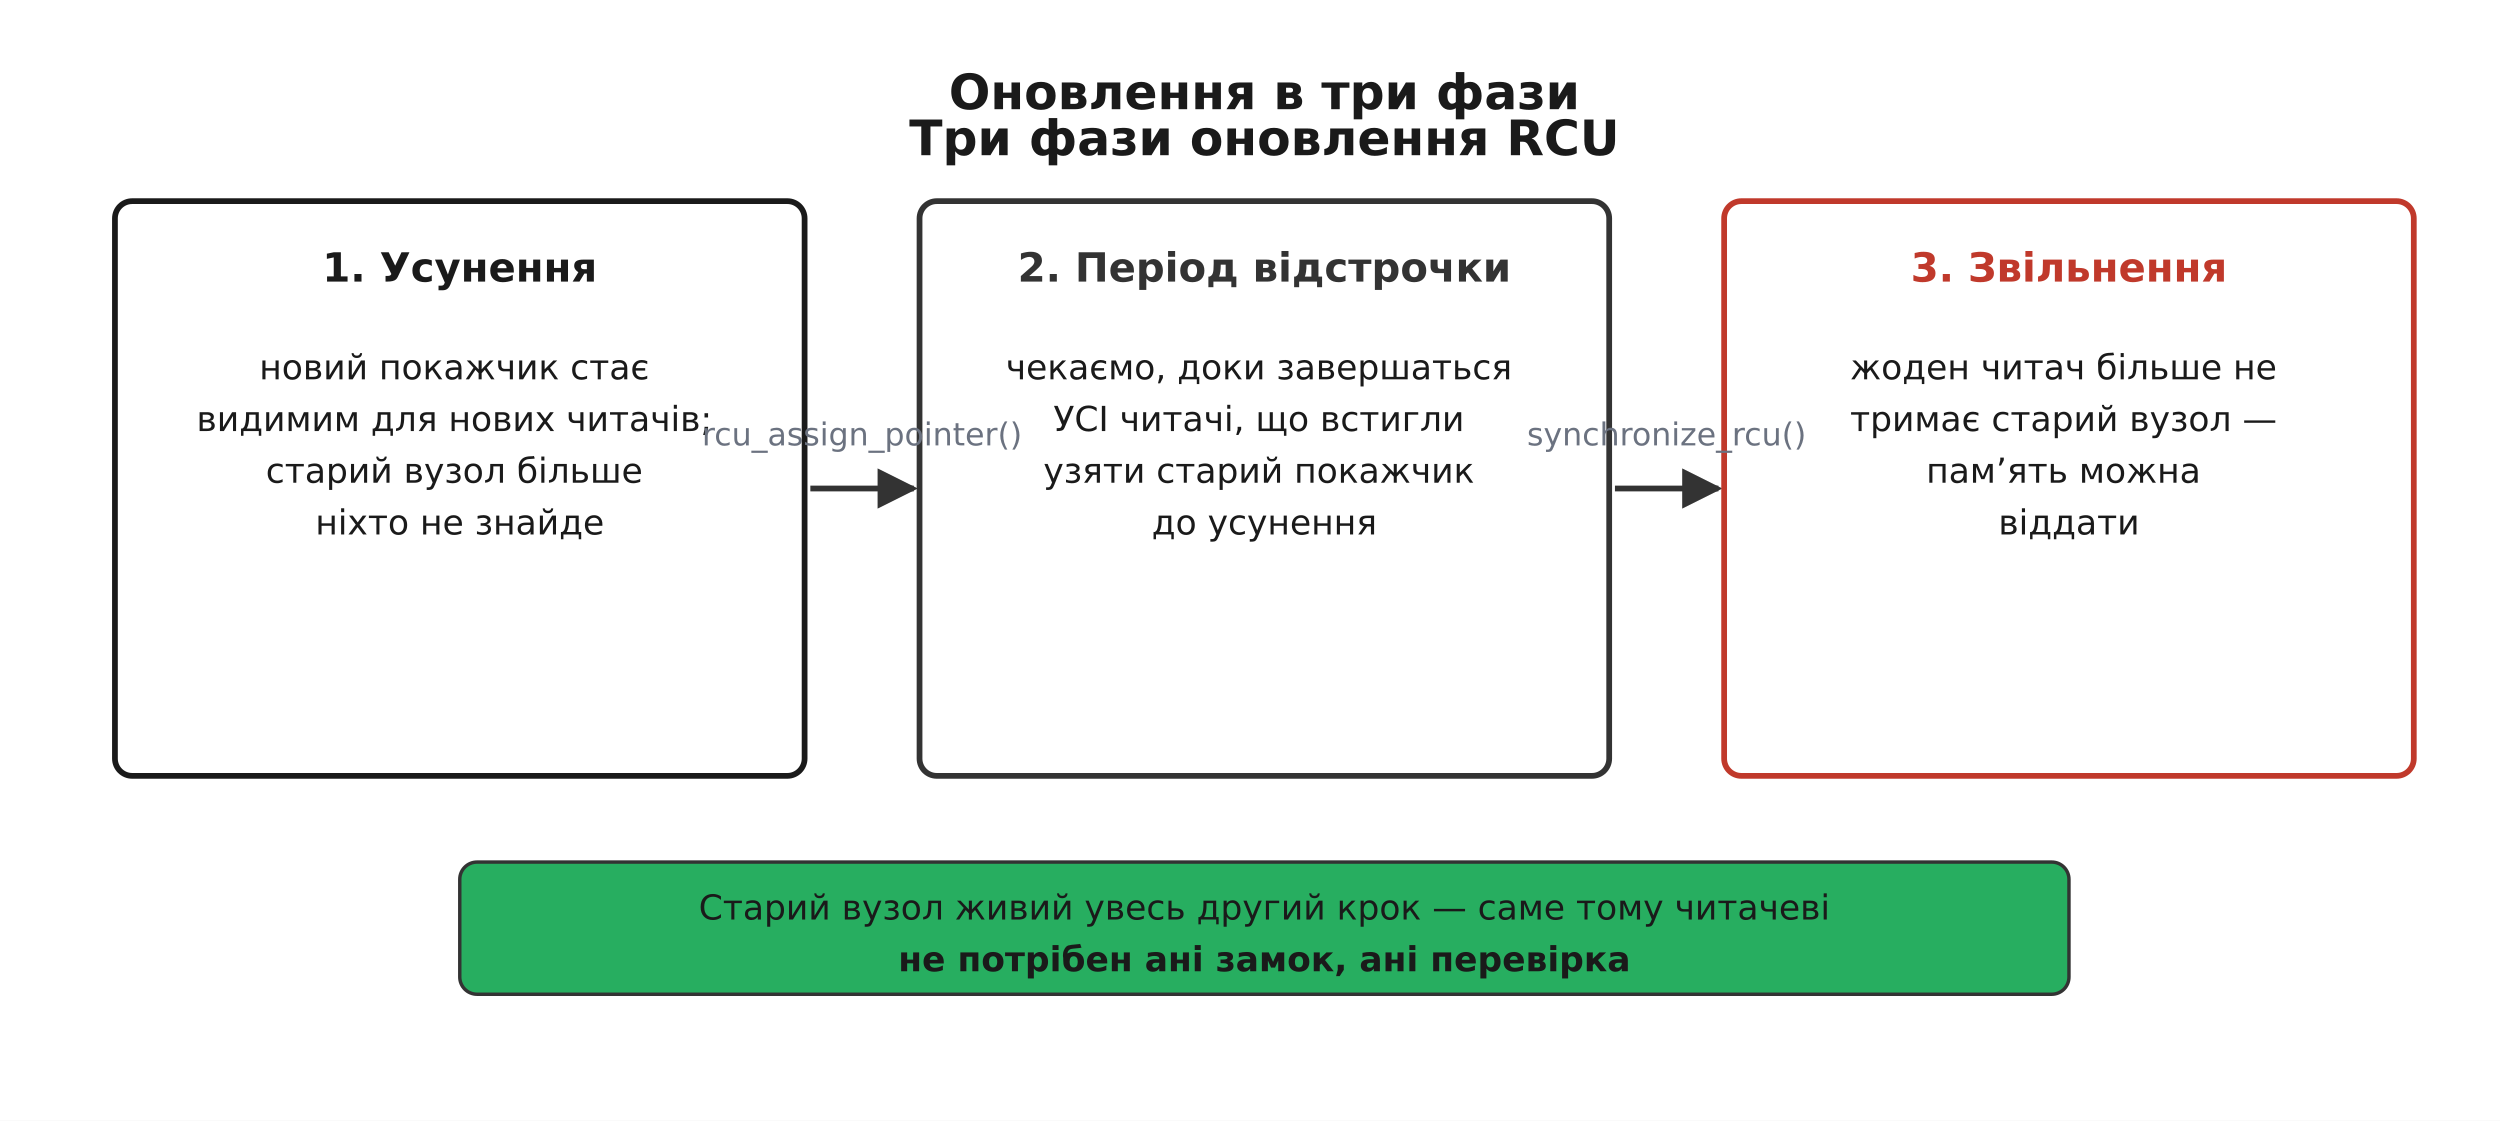
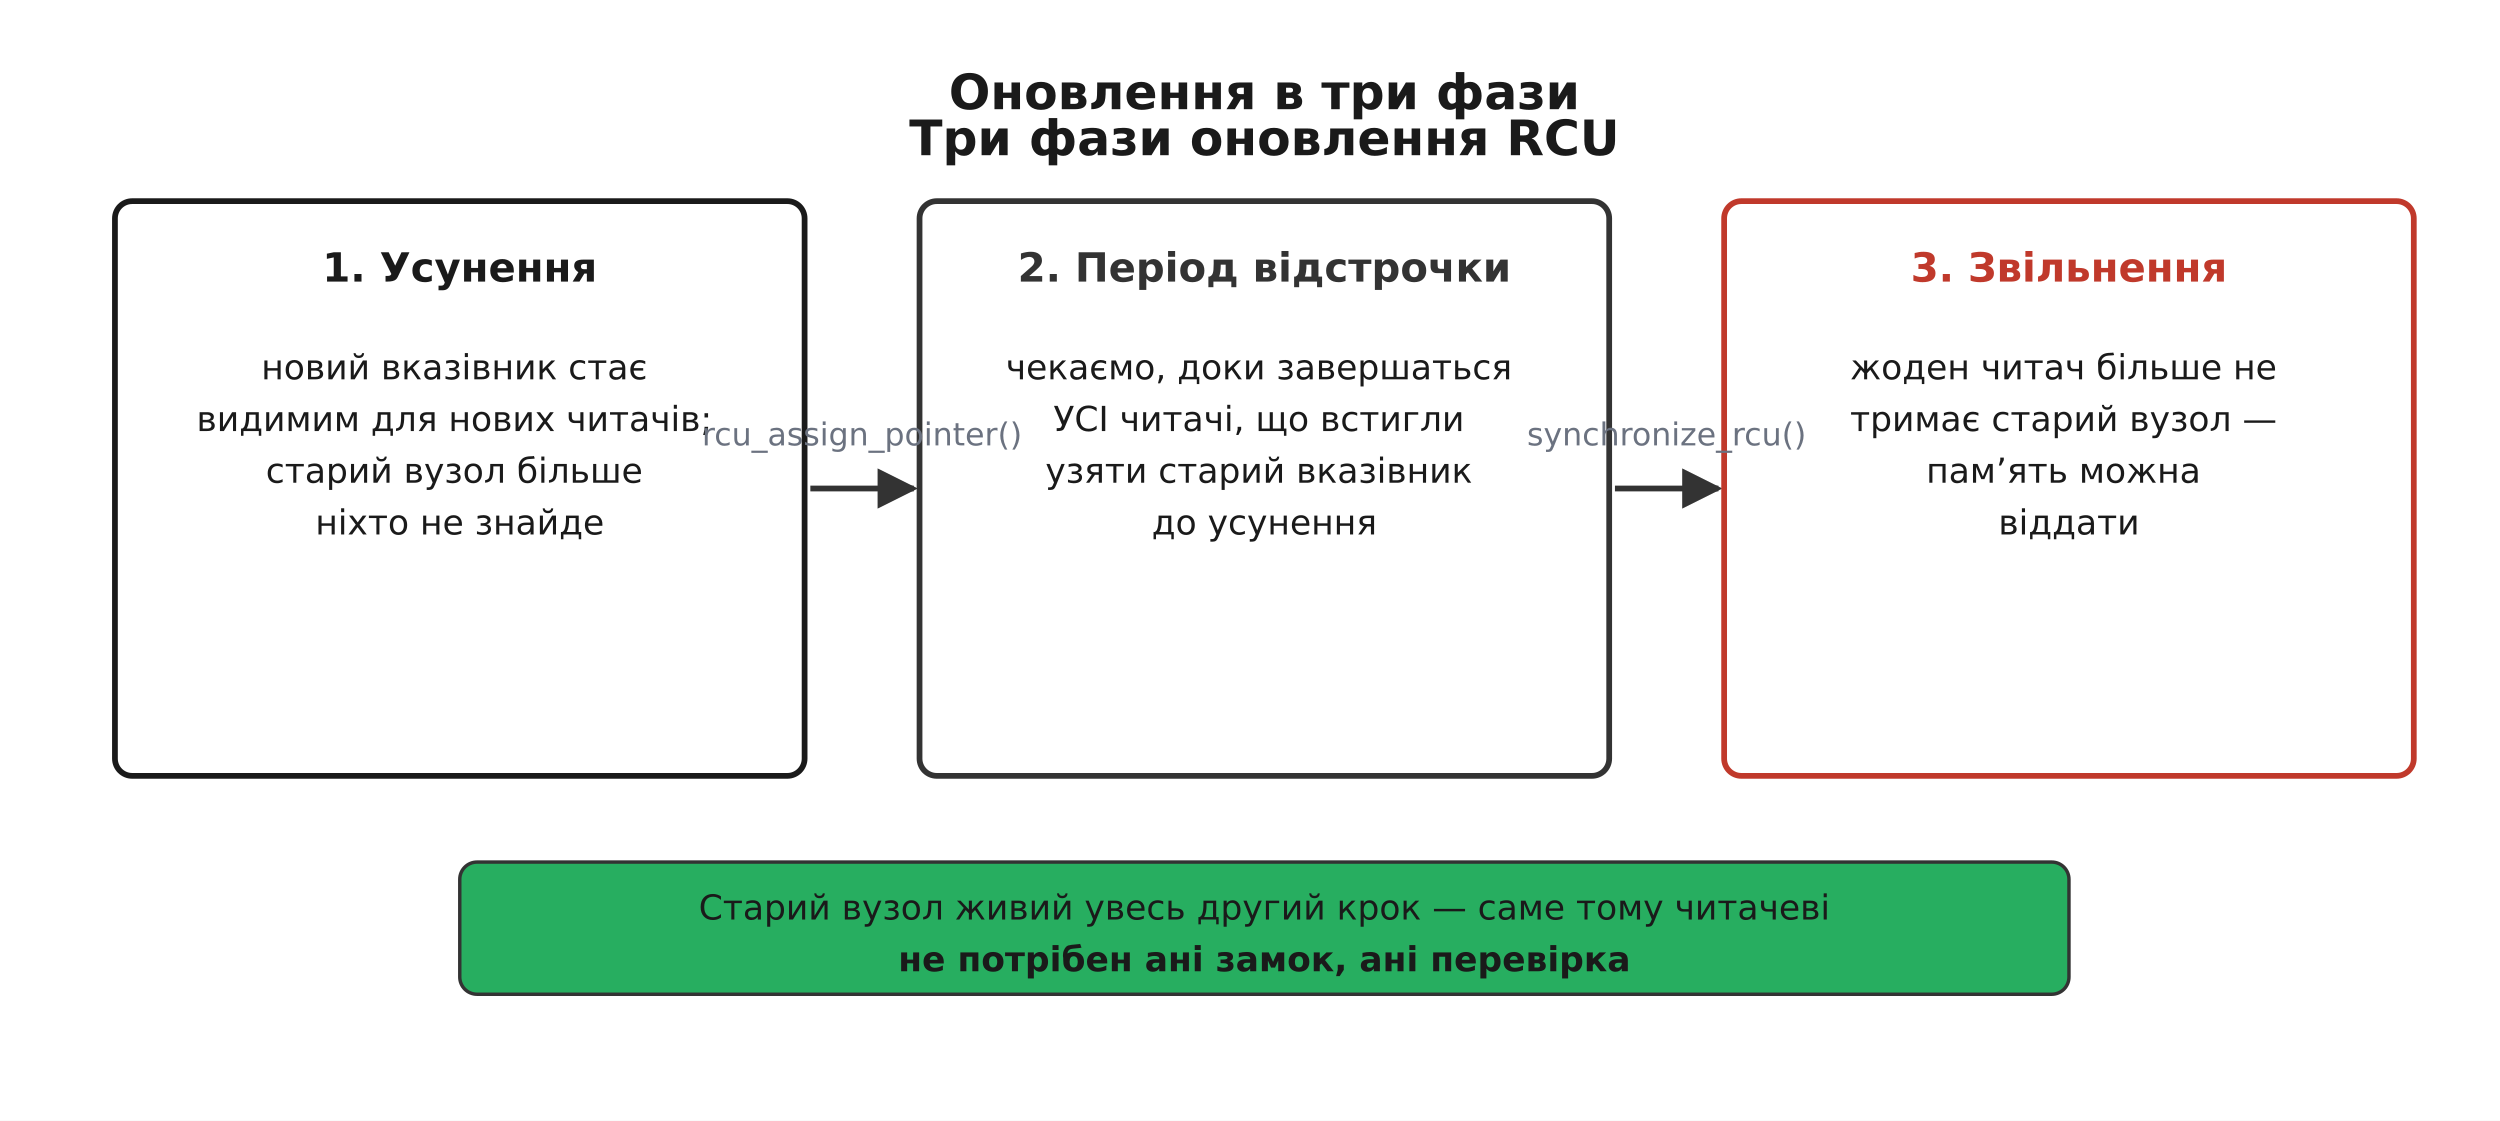
<svg xmlns="http://www.w3.org/2000/svg" viewBox="-10 -10 870 390" font-family="'Segoe UI', 'DejaVu Sans', Arial, sans-serif">
  <rect x="-10" y="-10" width="870" height="390" fill="#ffffff" />
  <defs>
    <marker id="arrow" viewBox="0 0 10 10" refX="9" refY="5" markerWidth="7" markerHeight="7" orient="auto-start-reverse">
      <path d="M0 0 L10 5 L0 10 z" fill="#333333" />
    </marker>
  </defs>
  <text x="430.0" y="44.0" font-family="'Segoe UI', 'DejaVu Sans', Arial, sans-serif" font-size="17" fill="#1a1a1a" text-anchor="middle" font-weight="700">Три фази оновлення RCU</text>
  <text x="430.0" y="28.0" font-family="'Segoe UI', 'DejaVu Sans', Arial, sans-serif" font-size="17" fill="#1a1a1a" text-anchor="middle" font-weight="700">Оновлення в три фази</text>
  <rect x="30.0" y="60.0" width="240.0" height="200.0" rx="6" fill="#ffffff" stroke="#1a1a1a" stroke-width="2.0" />
  <text x="150.0" y="88.0" font-family="'Segoe UI', 'DejaVu Sans', Arial, sans-serif" font-size="14" fill="#1a1a1a" text-anchor="middle" font-weight="700">1. Усунення</text>
  <text x="150.0" y="122.0" font-family="'Segoe UI', 'DejaVu Sans', Arial, sans-serif" font-size="12" fill="#1a1a1a" text-anchor="middle">
-     <tspan x="150.0" dy="0.0">новий покажчик стає</tspan>
+     <tspan x="150.0" dy="0.0">новий вказівник стає</tspan>
    <tspan x="150.0" dy="18.0">видимим для нових читачів;</tspan>
    <tspan x="150.0" dy="18.0">старий вузол більше</tspan>
    <tspan x="150.0" dy="18.0">ніхто не знайде</tspan>
  </text>
  <line x1="272.0" y1="160.0" x2="308.0" y2="160.0" stroke="#333333" stroke-width="2.0" marker-end="url(#arrow)" />
  <rect x="310.0" y="60.0" width="240.0" height="200.0" rx="6" fill="#ffffff" stroke="#333333" stroke-width="2.0" />
  <text x="430.0" y="88.0" font-family="'Segoe UI', 'DejaVu Sans', Arial, sans-serif" font-size="14" fill="#333333" text-anchor="middle" font-weight="700">2. Період відстрочки</text>
  <text x="430.0" y="122.0" font-family="'Segoe UI', 'DejaVu Sans', Arial, sans-serif" font-size="12" fill="#1a1a1a" text-anchor="middle">
    <tspan x="430.0" dy="0.0">чекаємо, доки завершаться</tspan>
    <tspan x="430.0" dy="18.0">УСІ читачі, що встигли</tspan>
-     <tspan x="430.0" dy="18.0">узяти старий покажчик</tspan>
+     <tspan x="430.0" dy="18.0">узяти старий вказівник</tspan>
    <tspan x="430.0" dy="18.0">до усунення</tspan>
  </text>
  <line x1="552.0" y1="160.0" x2="588.0" y2="160.0" stroke="#333333" stroke-width="2.0" marker-end="url(#arrow)" />
  <rect x="590.0" y="60.0" width="240.0" height="200.0" rx="6" fill="#ffffff" stroke="#c0392b" stroke-width="2.0" />
  <text x="710.0" y="88.0" font-family="'Segoe UI', 'DejaVu Sans', Arial, sans-serif" font-size="14" fill="#c0392b" text-anchor="middle" font-weight="700">3. Звільнення</text>
  <text x="710.0" y="122.0" font-family="'Segoe UI', 'DejaVu Sans', Arial, sans-serif" font-size="12" fill="#1a1a1a" text-anchor="middle">
    <tspan x="710.0" dy="0.0">жоден читач більше не</tspan>
    <tspan x="710.0" dy="18.0">тримає старий вузол —</tspan>
    <tspan x="710.0" dy="18.0">памʼять можна</tspan>
    <tspan x="710.0" dy="18.0">віддати</tspan>
  </text>
  <text x="290.0" y="145.0" font-family="'Segoe UI', 'DejaVu Sans', Arial, sans-serif" font-size="11" fill="#6b7280" text-anchor="middle">rcu_assign_pointer()</text>
  <text x="570.0" y="145.0" font-family="'Segoe UI', 'DejaVu Sans', Arial, sans-serif" font-size="11" fill="#6b7280" text-anchor="middle">synchronize_rcu()</text>
  <rect x="150.0" y="290.0" width="560.0" height="46.0" rx="6" fill="#27ae60" stroke="#333333" stroke-width="1.2" />
  <text x="430.0" y="310.0" font-family="'Segoe UI', 'DejaVu Sans', Arial, sans-serif" font-size="12" fill="#1a1a1a" text-anchor="middle">Старий вузол живий увесь другий крок — саме тому читачеві</text>
  <text x="430.0" y="328.0" font-family="'Segoe UI', 'DejaVu Sans', Arial, sans-serif" font-size="12" fill="#1a1a1a" text-anchor="middle" font-weight="700">не потрібен ані замок, ані перевірка</text>
</svg>
